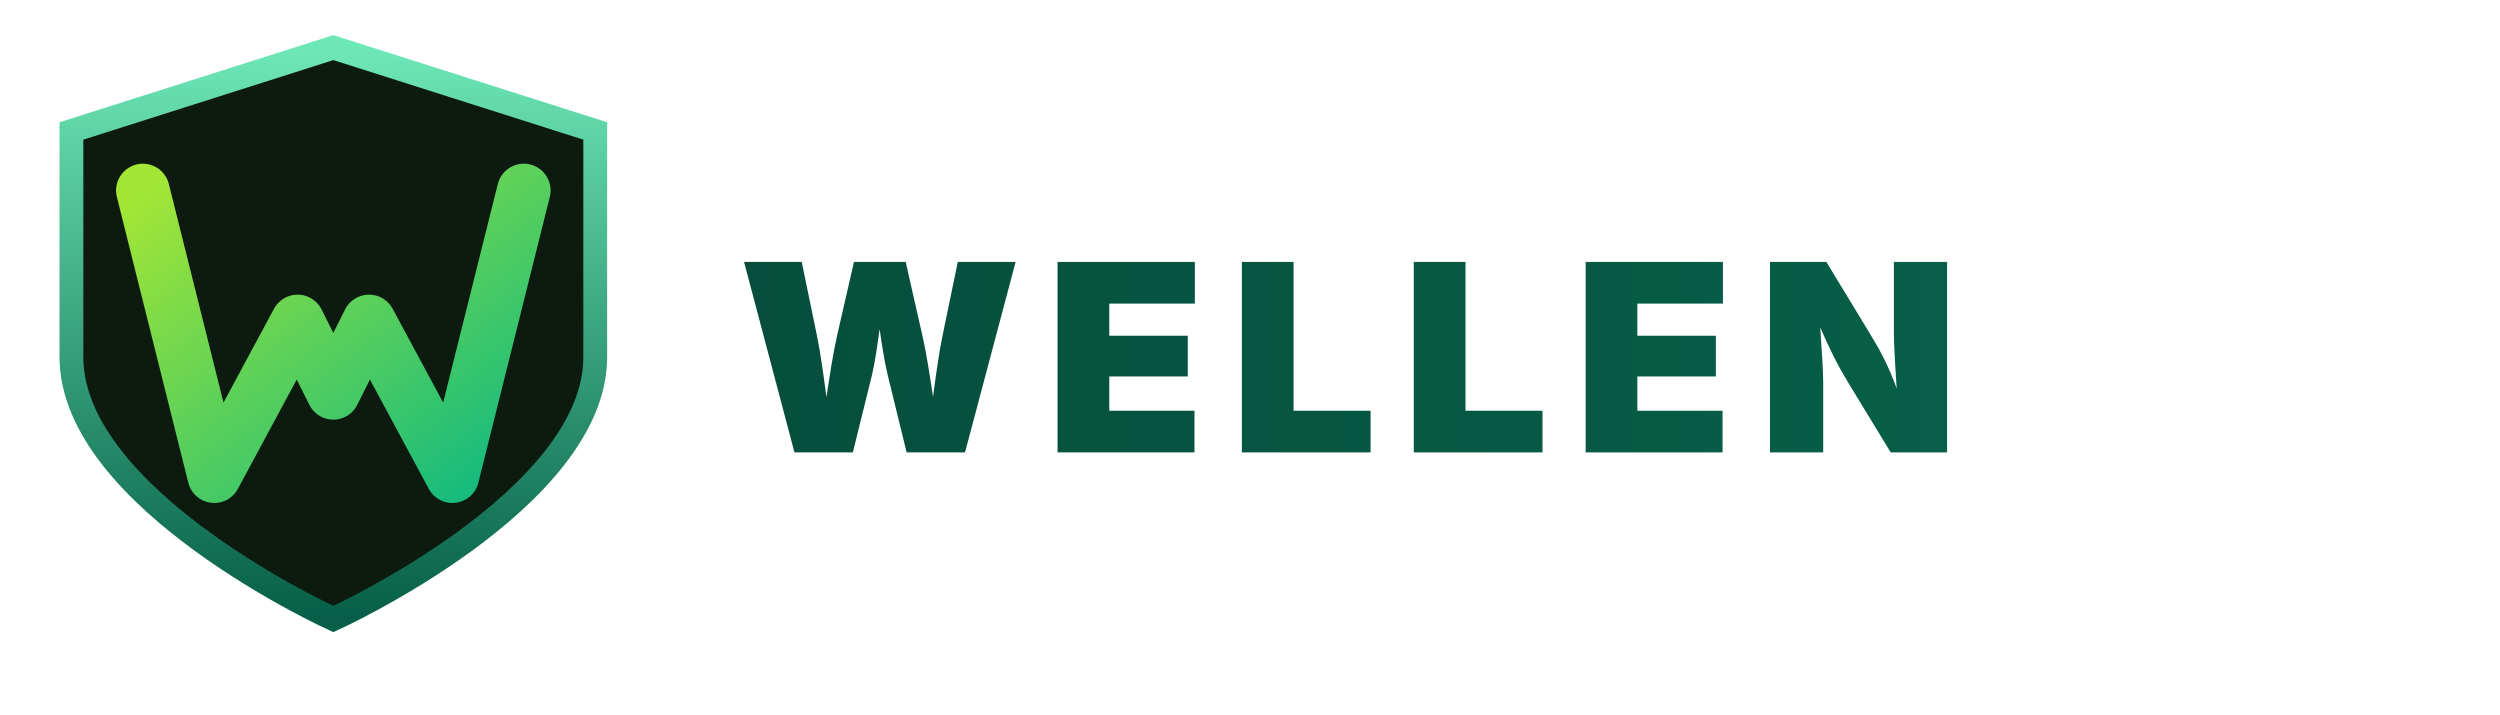
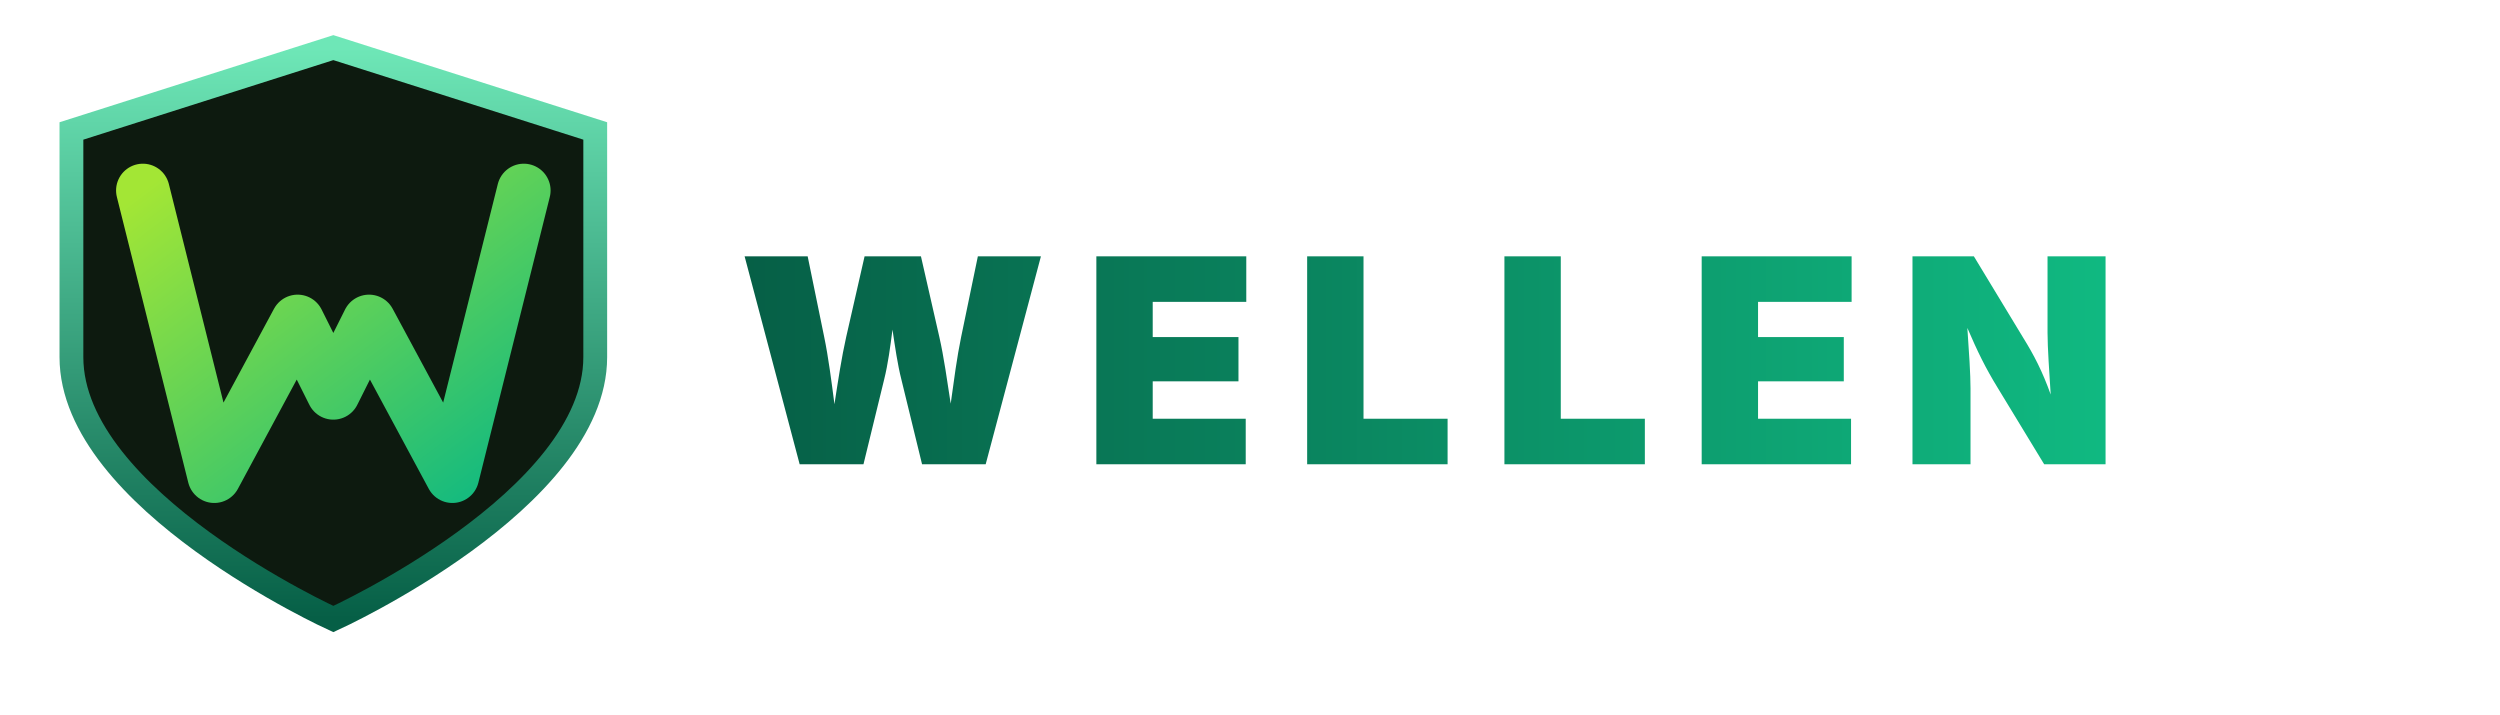
<svg xmlns="http://www.w3.org/2000/svg" viewBox="0 0 210 60" width="210" height="60">
  <defs>
    <linearGradient id="wGrad" x1="0%" y1="0%" x2="100%" y2="100%">
      <stop offset="0%" stop-color="#a3e635" />
      <stop offset="100%" stop-color="#10B981" />
    </linearGradient>
    <linearGradient id="shieldBorder" x1="0%" y1="0%" x2="0%" y2="100%">
      <stop offset="0%" stop-color="#6ee7b7" />
      <stop offset="100%" stop-color="#065F46" />
    </linearGradient>
    <linearGradient id="textGrad" x1="0%" y1="0%" x2="100%" y2="0%">
-       <stop offset="0%" stop-color="#064E3B" />
-       <stop offset="100%" stop-color="#065F46" />
+       <stop offset="0%" stop-color="#065F46" />
+       <stop offset="100%" stop-color="#10B981" />
    </linearGradient>
  </defs>
  <path d="M28 4 L50 11 L50 30 C50 42 28 52 28 52 C28 52 6 42 6 30 L6 11 Z" fill="#0d1a0f" stroke="url(#shieldBorder)" stroke-width="2" />
  <path d="M12 16 L18 40 L25 27 L28 33 L31 27 L38 40 L44 16" stroke="url(#wGrad)" stroke-width="4.5" fill="none" stroke-linecap="round" stroke-linejoin="round" />
-   <text x="62" y="38" font-family="Inter, Arial Black, sans-serif" font-size="22" font-weight="900" fill="url(#textGrad)" letter-spacing="2">WELLEN</text>
+   <text x="62" y="39" font-family="Inter, Arial Black, sans-serif" font-size="24" font-weight="900" fill="url(#textGrad)" letter-spacing="3">WELLEN</text>
</svg>
